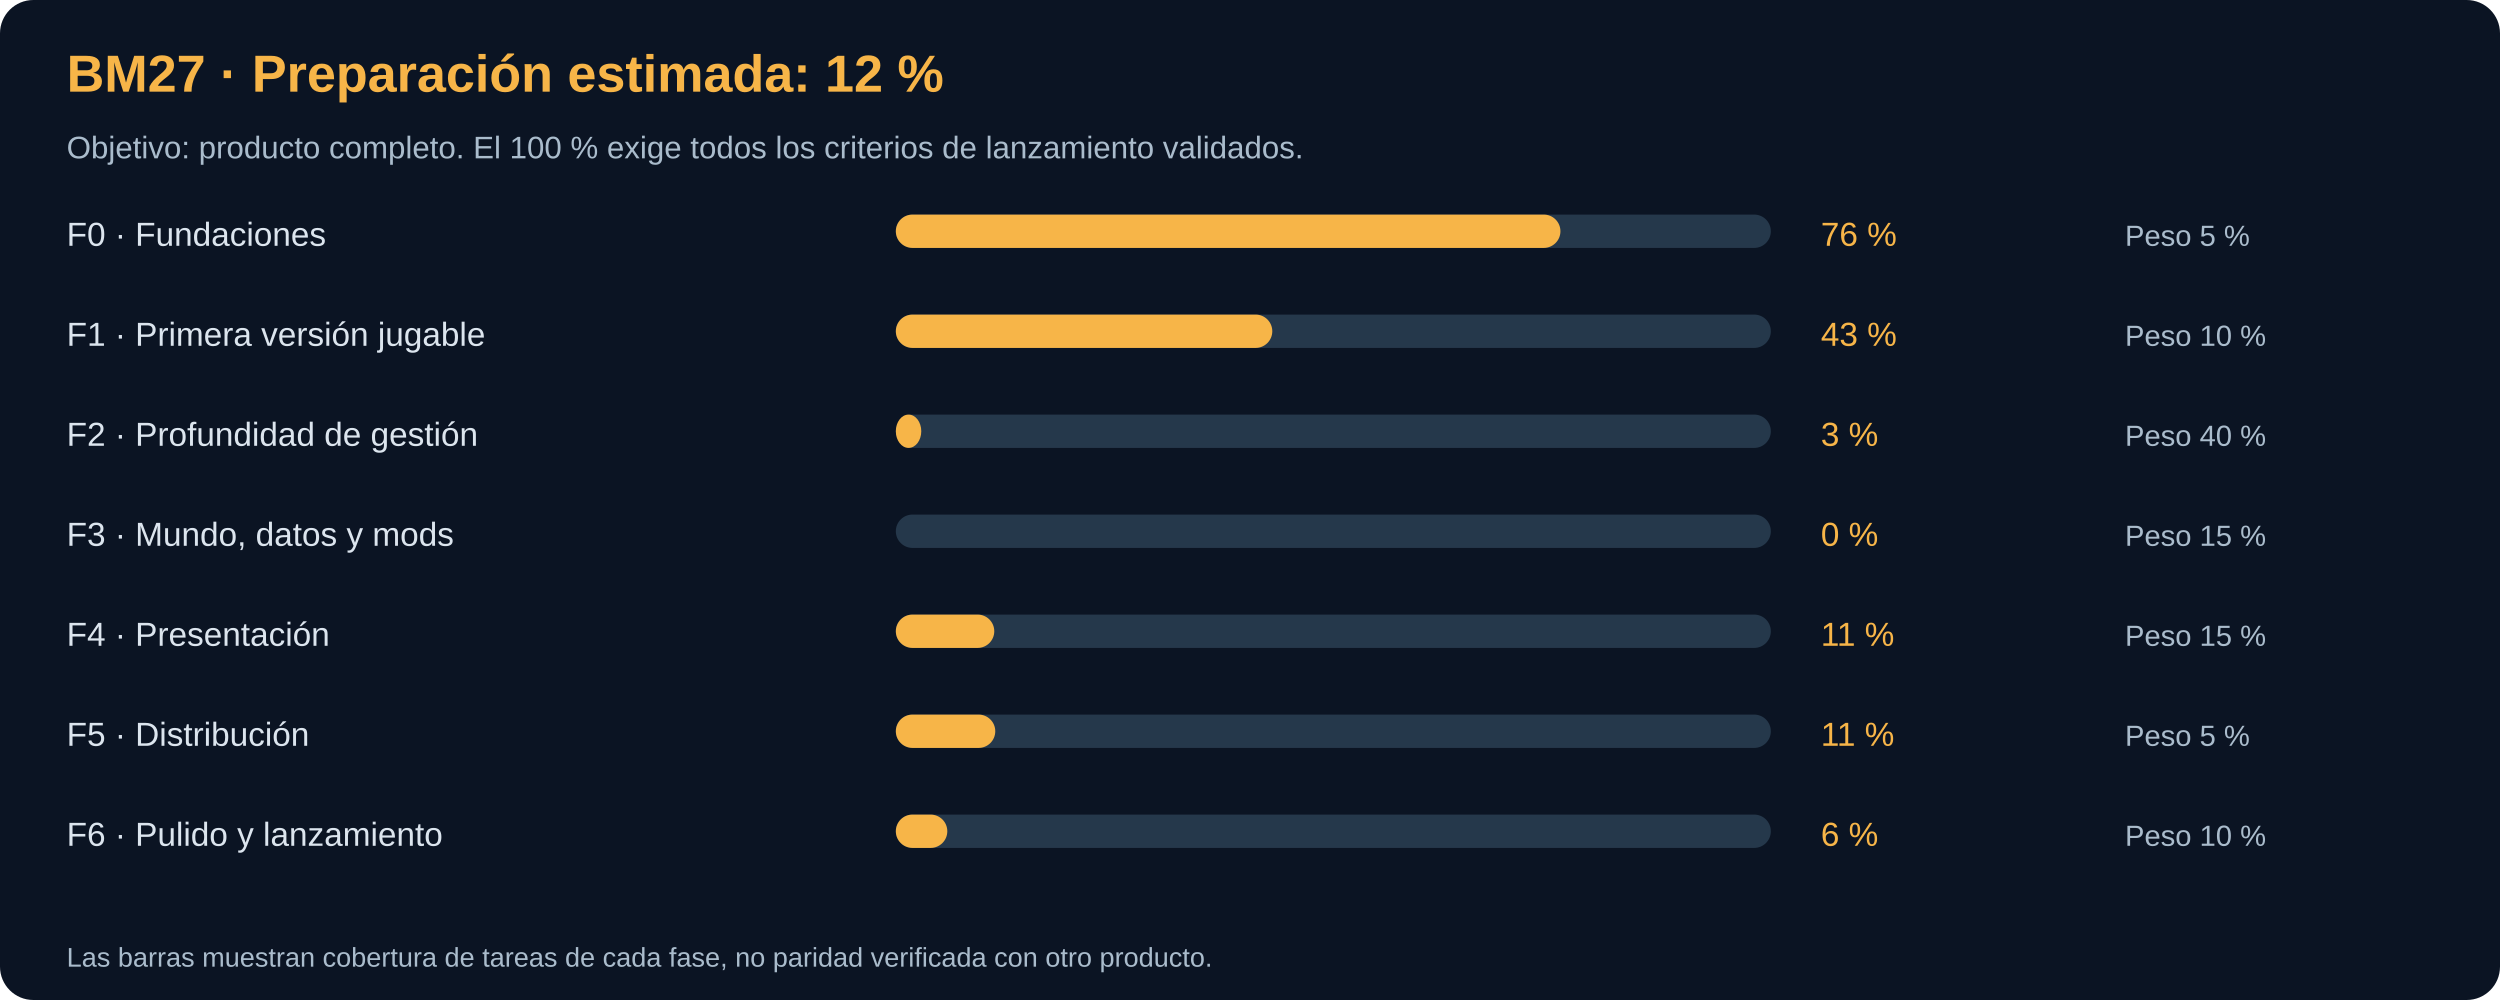
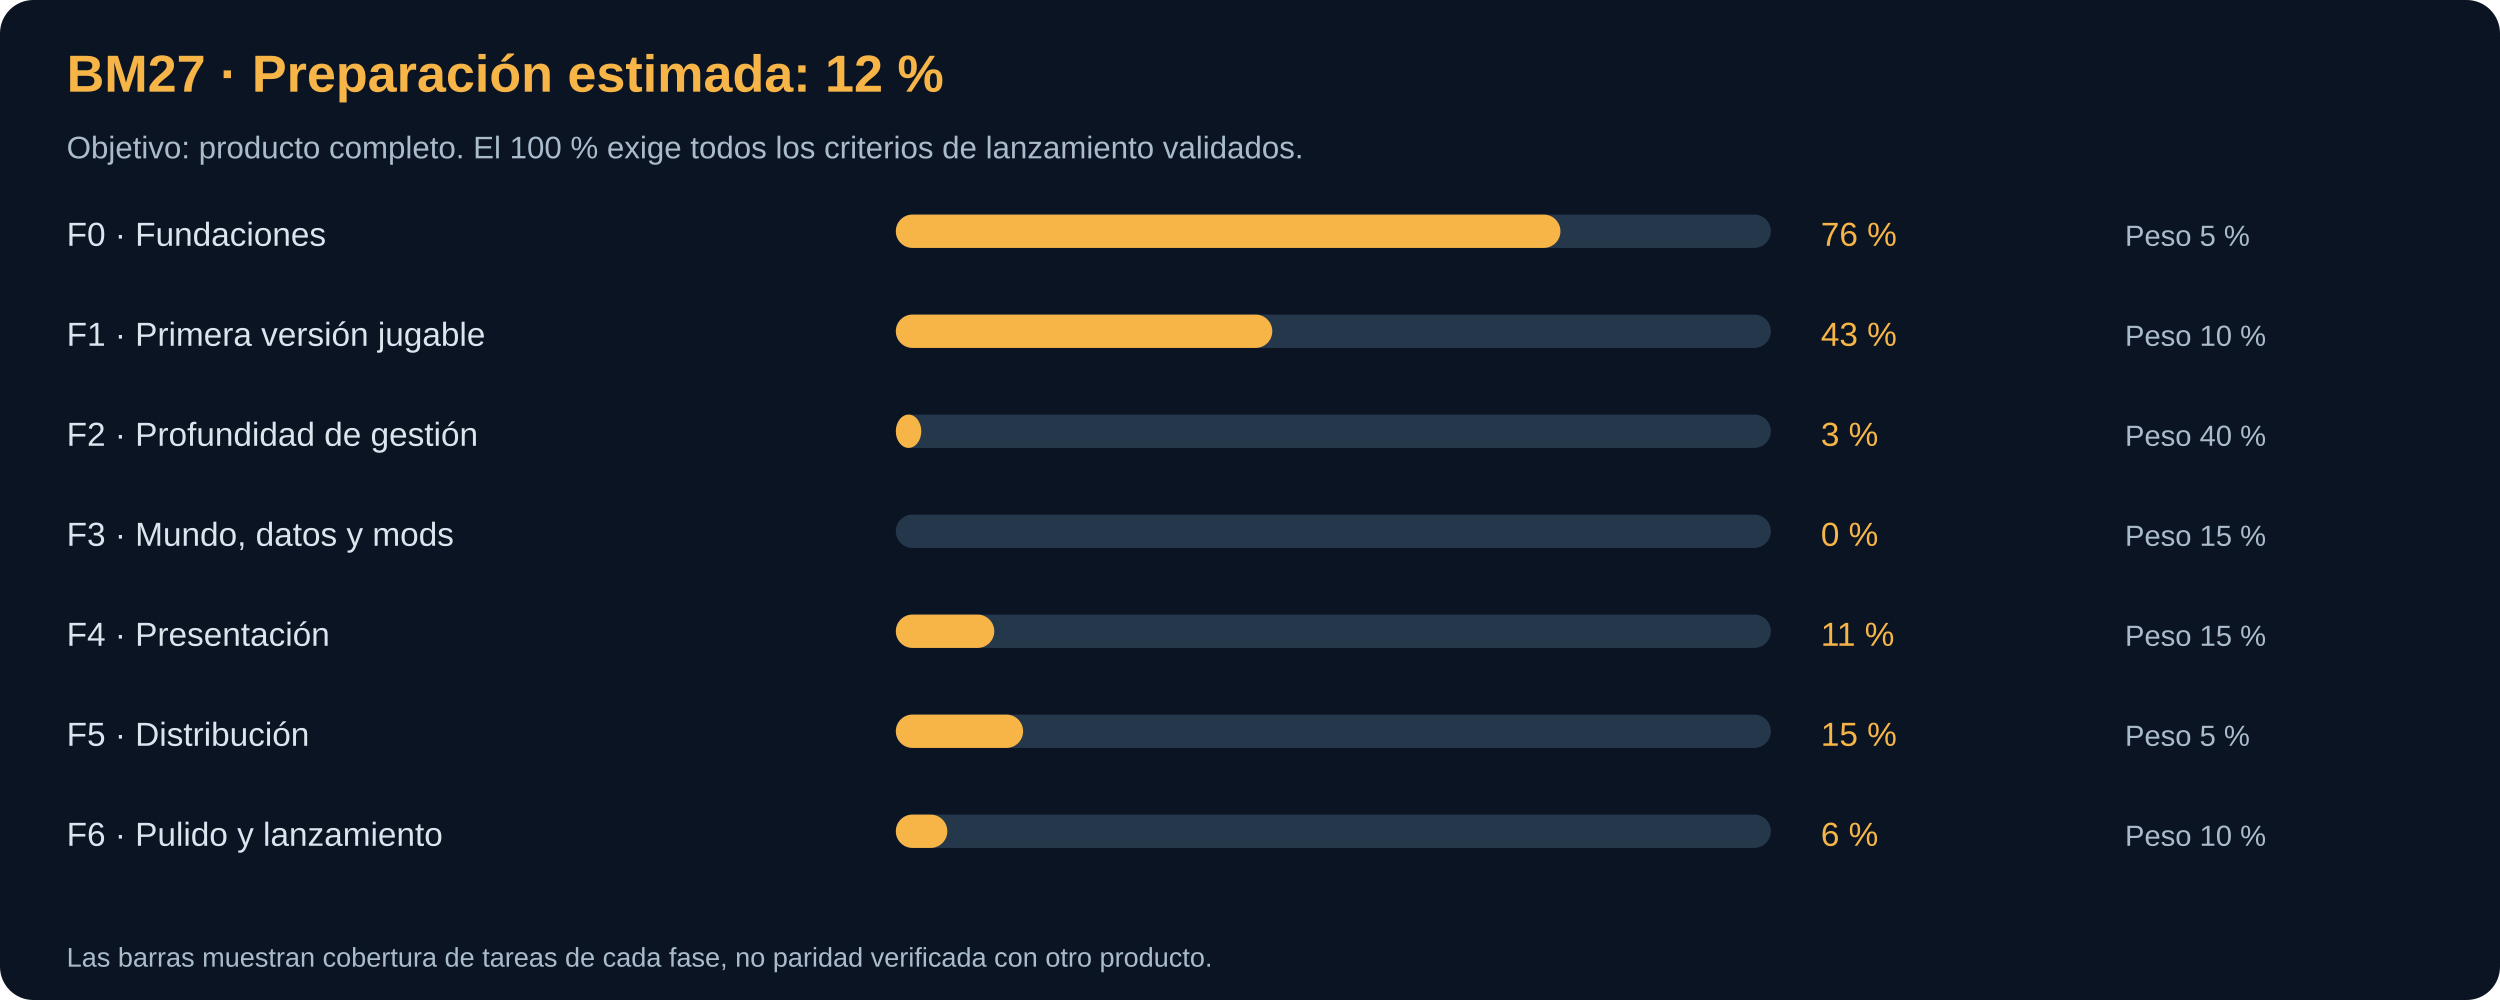
<svg xmlns="http://www.w3.org/2000/svg" viewBox="0 0 1200 480" role="img" aria-labelledby="title desc">
  <rect width="1200" height="480" rx="16" fill="#0b1423" />
  <g font-family="Arial, Helvetica, sans-serif">
    <text x="32" y="44" fill="#f7b548" font-size="25" font-weight="700">BM27 · Preparación estimada: 12 %</text>
    <text x="32" y="76" fill="#aabccc" font-size="15">Objetivo: producto completo. El 100 % exige todos los criterios de lanzamiento validados.</text>
    <text x="32" y="118" fill="#dce5ee" font-size="16">F0 · Fundaciones</text>
    <rect x="430" y="103" width="420" height="16" rx="8" fill="#25384b" />
    <rect x="430" y="103" width="319.009" height="16" rx="8" fill="#f7b548" />
    <text x="874" y="118" fill="#f7b548" font-size="16">76 %</text>
    <text x="1020" y="118" fill="#aabccc" font-size="14">Peso 5 %</text>
    <text x="32" y="166" fill="#dce5ee" font-size="16">F1 · Primera versión jugable</text>
    <rect x="430" y="151" width="420" height="16" rx="8" fill="#25384b" />
    <rect x="430" y="151" width="180.698" height="16" rx="8" fill="#f7b548" />
    <text x="874" y="166" fill="#f7b548" font-size="16">43 %</text>
    <text x="1020" y="166" fill="#aabccc" font-size="14">Peso 10 %</text>
    <text x="32" y="214" fill="#dce5ee" font-size="16">F2 · Profundidad de gestión</text>
    <rect x="430" y="199" width="420" height="16" rx="8" fill="#25384b" />
    <rect x="430" y="199" width="12.212" height="16" rx="8" fill="#f7b548" />
    <text x="874" y="214" fill="#f7b548" font-size="16">3 %</text>
    <text x="1020" y="214" fill="#aabccc" font-size="14">Peso 40 %</text>
    <text x="32" y="262" fill="#dce5ee" font-size="16">F3 · Mundo, datos y mods</text>
    <rect x="430" y="247" width="420" height="16" rx="8" fill="#25384b" />
    <rect x="430" y="247" width="0" height="16" rx="8" fill="#f7b548" />
    <text x="874" y="262" fill="#f7b548" font-size="16">0 %</text>
    <text x="1020" y="262" fill="#aabccc" font-size="14">Peso 15 %</text>
    <text x="32" y="310" fill="#dce5ee" font-size="16">F4 · Presentación</text>
    <rect x="430" y="295" width="420" height="16" rx="8" fill="#25384b" />
    <rect x="430" y="295" width="47.25" height="16" rx="8" fill="#f7b548" />
    <text x="874" y="310" fill="#f7b548" font-size="16">11 %</text>
    <text x="1020" y="310" fill="#aabccc" font-size="14">Peso 15 %</text>
    <text x="32" y="358" fill="#dce5ee" font-size="16">F5 · Distribución</text>
    <rect x="430" y="343" width="420" height="16" rx="8" fill="#25384b" />
-     <rect x="430" y="343" width="47.727" height="16" rx="8" fill="#f7b548" />
-     <text x="874" y="358" fill="#f7b548" font-size="16">11 %</text>
+     <rect x="430" y="343" width="61.091" height="16" rx="8" fill="#f7b548" />
+     <text x="874" y="358" fill="#f7b548" font-size="16">15 %</text>
    <text x="1020" y="358" fill="#aabccc" font-size="14">Peso 5 %</text>
    <text x="32" y="406" fill="#dce5ee" font-size="16">F6 · Pulido y lanzamiento</text>
    <rect x="430" y="391" width="420" height="16" rx="8" fill="#25384b" />
    <rect x="430" y="391" width="24.706" height="16" rx="8" fill="#f7b548" />
    <text x="874" y="406" fill="#f7b548" font-size="16">6 %</text>
    <text x="1020" y="406" fill="#aabccc" font-size="14">Peso 10 %</text>
    <text x="32" y="464" fill="#aabccc" font-size="13">Las barras muestran cobertura de tareas de cada fase, no paridad verificada con otro producto.</text>
  </g>
</svg>
